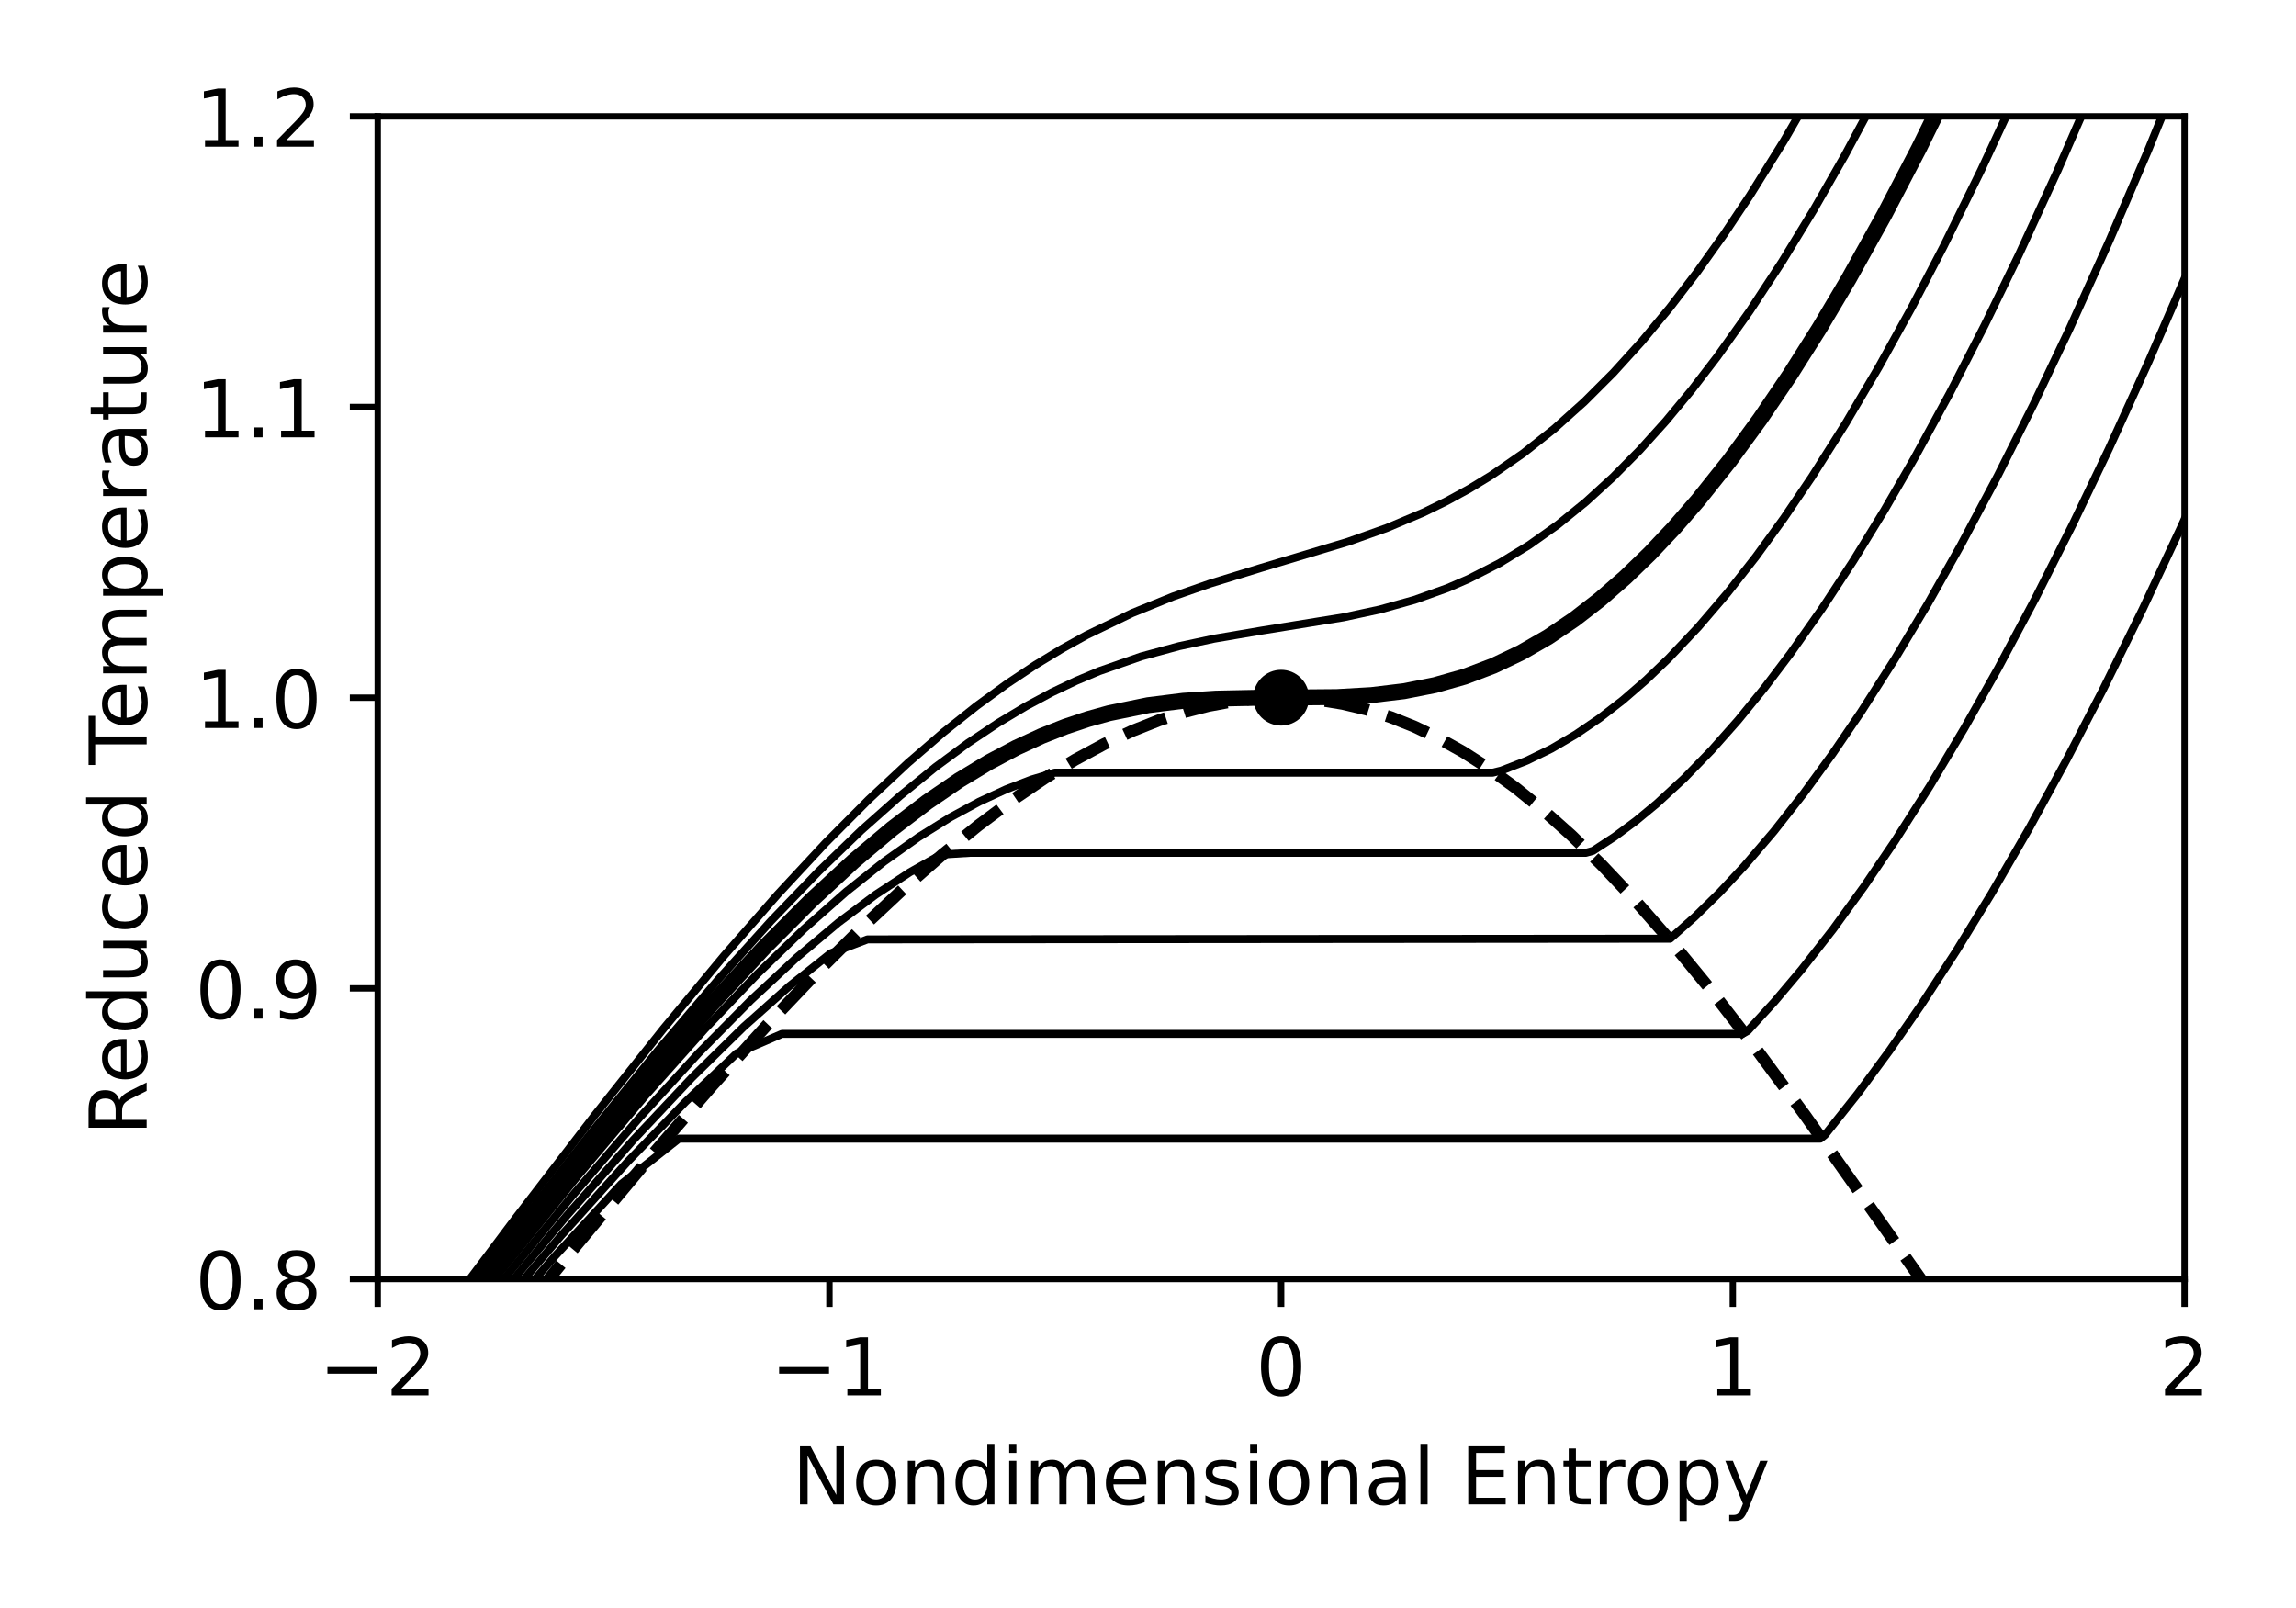
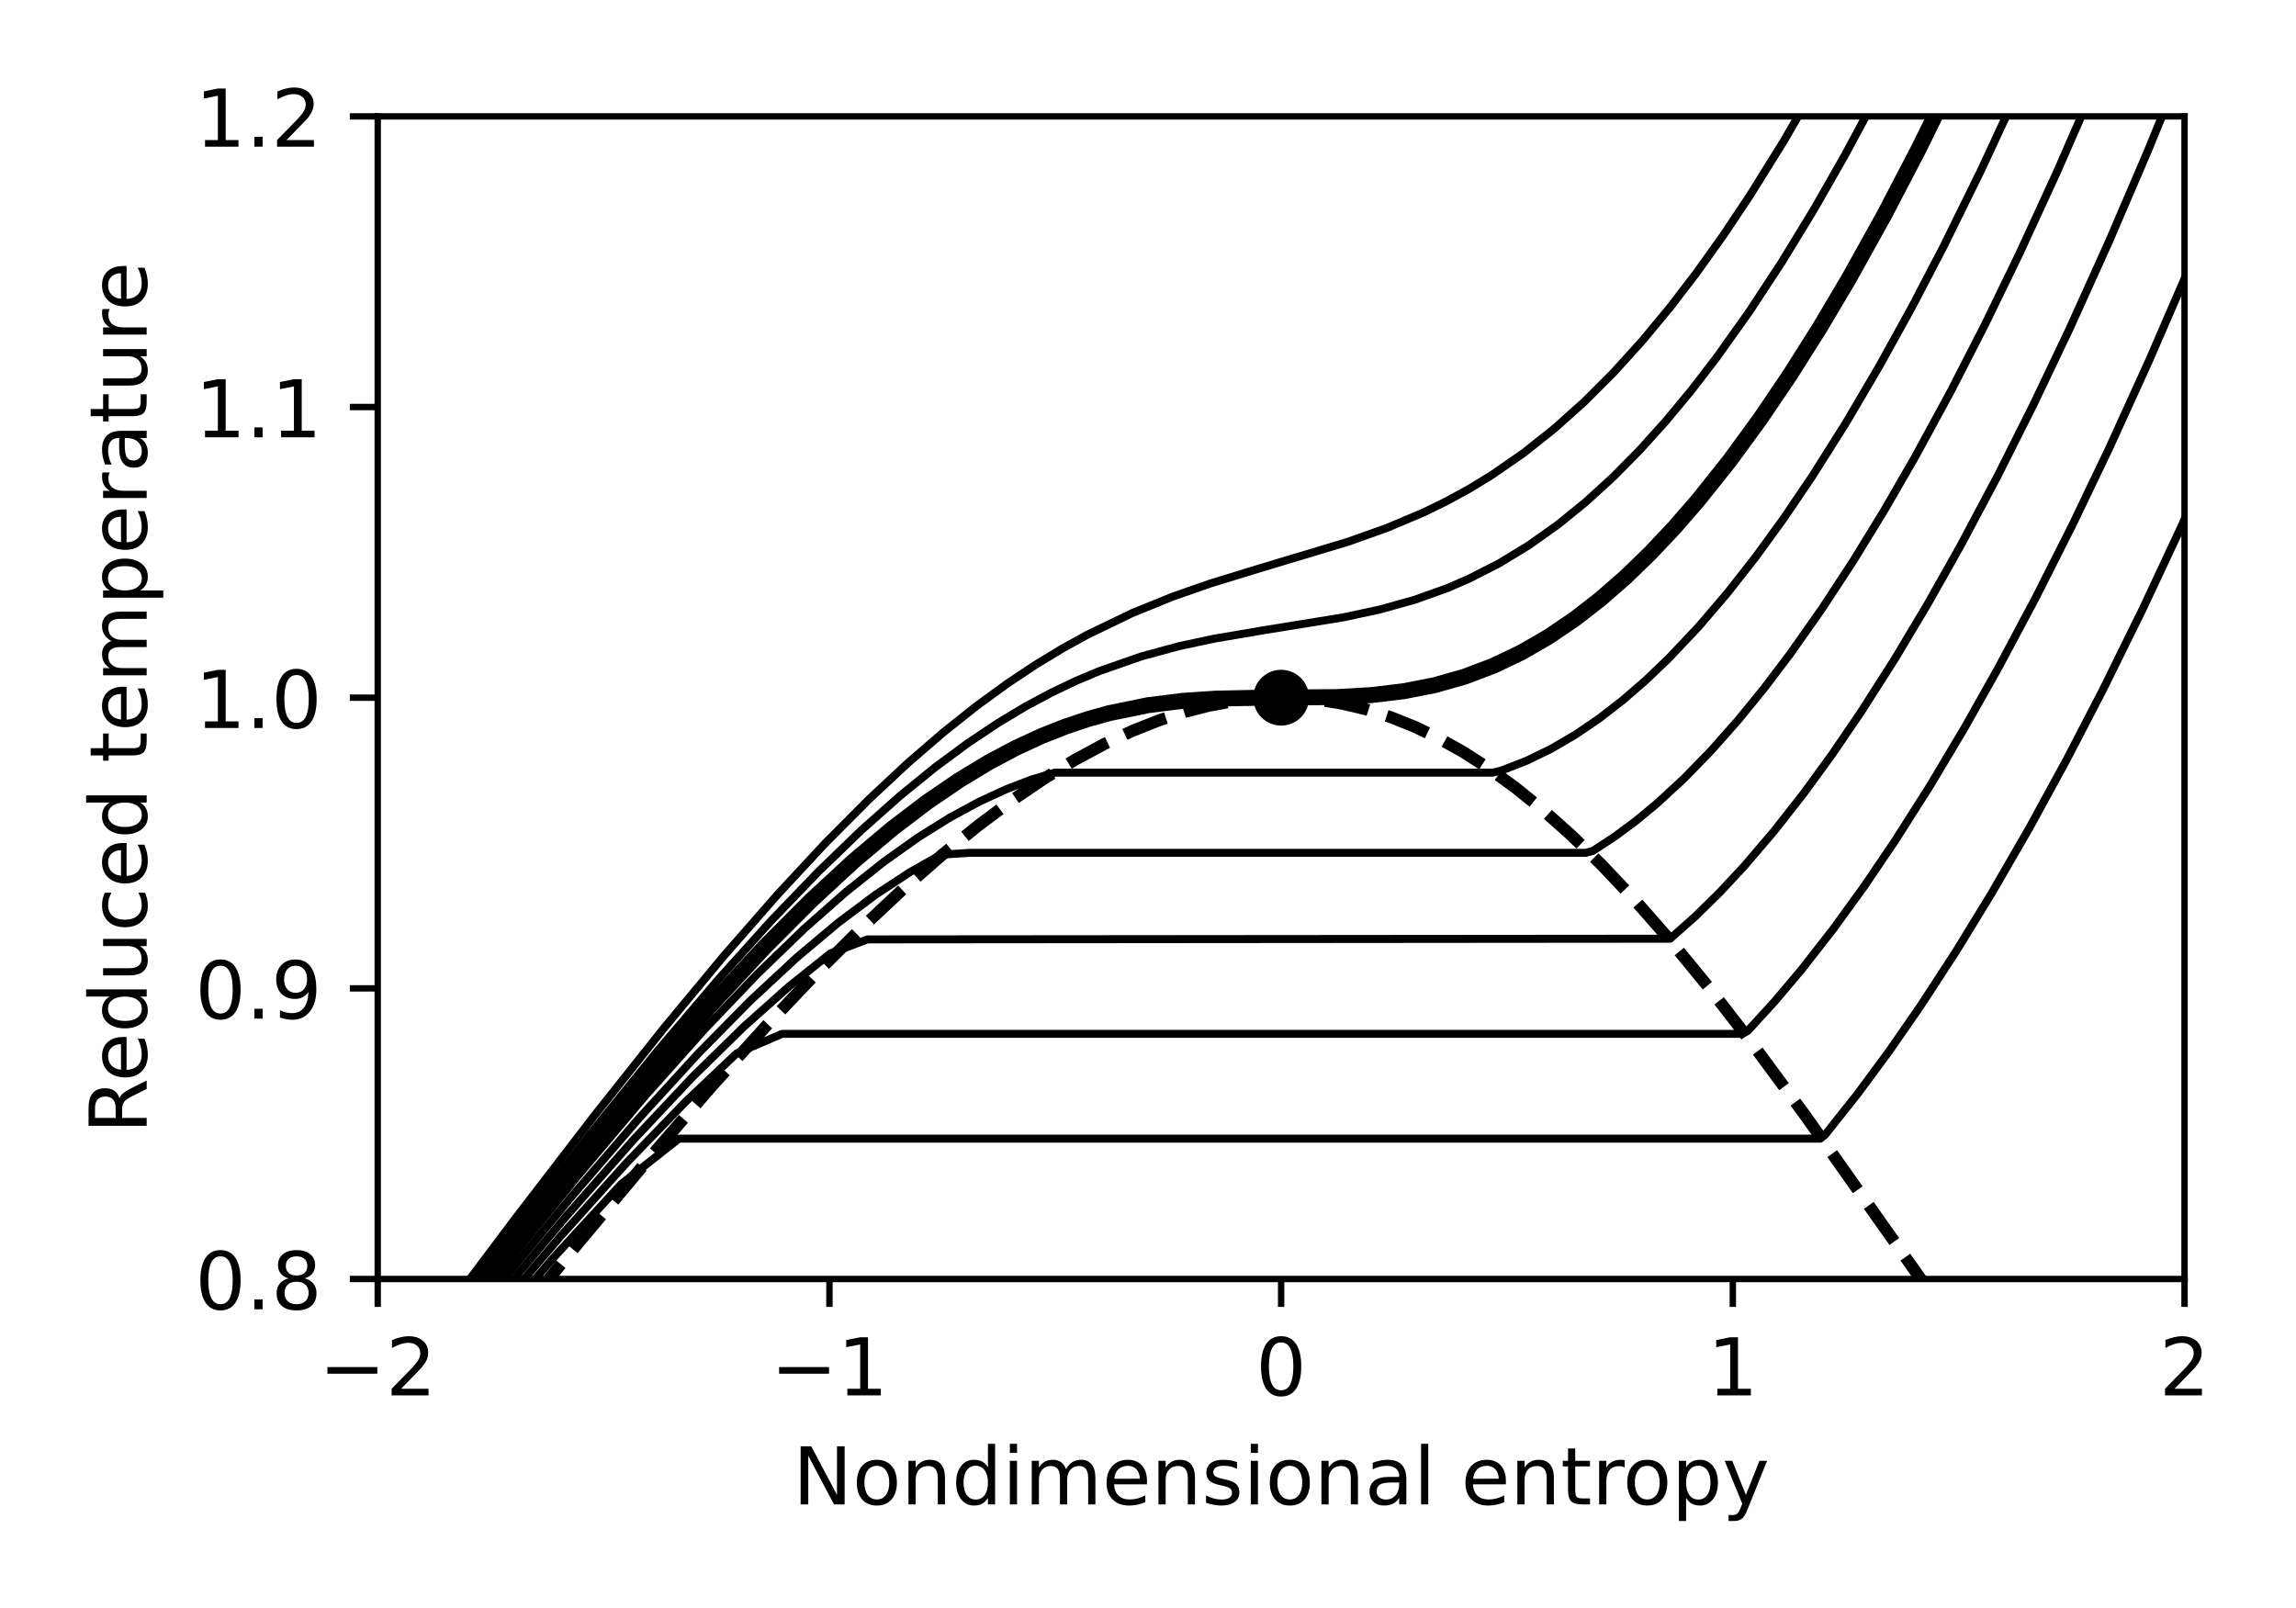
<svg xmlns="http://www.w3.org/2000/svg" xmlns:xlink="http://www.w3.org/1999/xlink" width="288pt" height="201.6pt" viewBox="0 0 288 201.6" version="1.1">
  <defs>
    <style type="text/css">*{stroke-linejoin: round; stroke-linecap: butt}</style>
  </defs>
  <g id="figure_1">
    <g id="patch_1">
      <path d="M 0 201.6  L 288 201.6  L 288 0  L 0 0  L 0 201.6  z " style="fill: none" />
    </g>
    <g id="axes_1">
      <g id="patch_2">
        <path d="M 47.381 160.444  L 274.019 160.444  L 274.019 14.599  L 47.381 14.599  L 47.381 160.444  z " style="fill: none" />
      </g>
      <g id="matplotlib.axis_1">
        <g id="xtick_1">
          <g id="line2d_1">
            <defs>
-               <path id="mbec417b711" d="M 0 0  L 0 3.5  " style="stroke: #000000; stroke-width: 0.8" />
+               <path id="me50d4da31c" d="M 0 0  L 0 3.5  " style="stroke: #000000; stroke-width: 0.8" />
            </defs>
            <g>
-               <use xlink:href="#mbec417b711" x="47.381" y="160.444" style="stroke: #000000; stroke-width: 0.8" />
+               <use xlink:href="#me50d4da31c" x="47.381" y="160.444" style="stroke: #000000; stroke-width: 0.8" />
            </g>
          </g>
          <g id="text_1">
            <g transform="translate(40.01016 175.0422) scale(0.1 -0.1)">
              <defs>
                <path id="DejaVuSans-2212" d="M 678 2272  L 4684 2272  L 4684 1741  L 678 1741  L 678 2272  z " transform="scale(0.015625)" />
                <path id="DejaVuSans-32" d="M 1228 531  L 3431 531  L 3431 0  L 469 0  L 469 531  Q 828 903 1448 1529  Q 2069 2156 2228 2338  Q 2531 2678 2651 2914  Q 2772 3150 2772 3378  Q 2772 3750 2511 3984  Q 2250 4219 1831 4219  Q 1534 4219 1204 4116  Q 875 4013 500 3803  L 500 4441  Q 881 4594 1212 4672  Q 1544 4750 1819 4750  Q 2544 4750 2975 4387  Q 3406 4025 3406 3419  Q 3406 3131 3298 2873  Q 3191 2616 2906 2266  Q 2828 2175 2409 1742  Q 1991 1309 1228 531  z " transform="scale(0.015625)" />
              </defs>
              <use xlink:href="#DejaVuSans-2212" />
              <use xlink:href="#DejaVuSans-32" x="83.789" />
            </g>
          </g>
        </g>
        <g id="xtick_2">
          <g id="line2d_2">
            <g>
-               <use xlink:href="#mbec417b711" x="104.041" y="160.444" style="stroke: #000000; stroke-width: 0.8" />
+               <use xlink:href="#me50d4da31c" x="104.041" y="160.444" style="stroke: #000000; stroke-width: 0.8" />
            </g>
          </g>
          <g id="text_2">
            <g transform="translate(96.66953 175.0422) scale(0.1 -0.1)">
              <defs>
                <path id="DejaVuSans-31" d="M 794 531  L 1825 531  L 1825 4091  L 703 3866  L 703 4441  L 1819 4666  L 2450 4666  L 2450 531  L 3481 531  L 3481 0  L 794 0  L 794 531  z " transform="scale(0.015625)" />
              </defs>
              <use xlink:href="#DejaVuSans-2212" />
              <use xlink:href="#DejaVuSans-31" x="83.789" />
            </g>
          </g>
        </g>
        <g id="xtick_3">
          <g id="line2d_3">
            <g>
-               <use xlink:href="#mbec417b711" x="160.7" y="160.444" style="stroke: #000000; stroke-width: 0.8" />
+               <use xlink:href="#me50d4da31c" x="160.7" y="160.444" style="stroke: #000000; stroke-width: 0.8" />
            </g>
          </g>
          <g id="text_3">
            <g transform="translate(157.5188 175.0422) scale(0.1 -0.1)">
              <defs>
                <path id="DejaVuSans-30" d="M 2034 4250  Q 1547 4250 1301 3770  Q 1056 3291 1056 2328  Q 1056 1369 1301 889  Q 1547 409 2034 409  Q 2525 409 2770 889  Q 3016 1369 3016 2328  Q 3016 3291 2770 3770  Q 2525 4250 2034 4250  z M 2034 4750  Q 2819 4750 3233 4129  Q 3647 3509 3647 2328  Q 3647 1150 3233 529  Q 2819 -91 2034 -91  Q 1250 -91 836 529  Q 422 1150 422 2328  Q 422 3509 836 4129  Q 1250 4750 2034 4750  z " transform="scale(0.015625)" />
              </defs>
              <use xlink:href="#DejaVuSans-30" />
            </g>
          </g>
        </g>
        <g id="xtick_4">
          <g id="line2d_4">
            <g>
-               <use xlink:href="#mbec417b711" x="217.359" y="160.444" style="stroke: #000000; stroke-width: 0.8" />
+               <use xlink:href="#me50d4da31c" x="217.359" y="160.444" style="stroke: #000000; stroke-width: 0.8" />
            </g>
          </g>
          <g id="text_4">
            <g transform="translate(214.1781 175.0422) scale(0.1 -0.1)">
              <use xlink:href="#DejaVuSans-31" />
            </g>
          </g>
        </g>
        <g id="xtick_5">
          <g id="line2d_5">
            <g>
-               <use xlink:href="#mbec417b711" x="274.019" y="160.444" style="stroke: #000000; stroke-width: 0.8" />
+               <use xlink:href="#me50d4da31c" x="274.019" y="160.444" style="stroke: #000000; stroke-width: 0.8" />
            </g>
          </g>
          <g id="text_5">
            <g transform="translate(270.8375 175.0422) scale(0.1 -0.1)">
              <use xlink:href="#DejaVuSans-32" />
            </g>
          </g>
        </g>
        <g id="text_6">
-           <g transform="translate(99.36406 188.7203) scale(0.1 -0.1)">
+           <g transform="translate(99.44688 188.7203) scale(0.1 -0.1)">
            <defs>
              <path id="DejaVuSans-4e" d="M 628 4666  L 1478 4666  L 3547 763  L 3547 4666  L 4159 4666  L 4159 0  L 3309 0  L 1241 3903  L 1241 0  L 628 0  L 628 4666  z " transform="scale(0.015625)" />
              <path id="DejaVuSans-6f" d="M 1959 3097  Q 1497 3097 1228 2736  Q 959 2375 959 1747  Q 959 1119 1226 758  Q 1494 397 1959 397  Q 2419 397 2687 759  Q 2956 1122 2956 1747  Q 2956 2369 2687 2733  Q 2419 3097 1959 3097  z M 1959 3584  Q 2709 3584 3137 3096  Q 3566 2609 3566 1747  Q 3566 888 3137 398  Q 2709 -91 1959 -91  Q 1206 -91 779 398  Q 353 888 353 1747  Q 353 2609 779 3096  Q 1206 3584 1959 3584  z " transform="scale(0.015625)" />
              <path id="DejaVuSans-6e" d="M 3513 2113  L 3513 0  L 2938 0  L 2938 2094  Q 2938 2591 2744 2837  Q 2550 3084 2163 3084  Q 1697 3084 1428 2787  Q 1159 2491 1159 1978  L 1159 0  L 581 0  L 581 3500  L 1159 3500  L 1159 2956  Q 1366 3272 1645 3428  Q 1925 3584 2291 3584  Q 2894 3584 3203 3211  Q 3513 2838 3513 2113  z " transform="scale(0.015625)" />
              <path id="DejaVuSans-64" d="M 2906 2969  L 2906 4863  L 3481 4863  L 3481 0  L 2906 0  L 2906 525  Q 2725 213 2448 61  Q 2172 -91 1784 -91  Q 1150 -91 751 415  Q 353 922 353 1747  Q 353 2572 751 3078  Q 1150 3584 1784 3584  Q 2172 3584 2448 3432  Q 2725 3281 2906 2969  z M 947 1747  Q 947 1113 1208 752  Q 1469 391 1925 391  Q 2381 391 2643 752  Q 2906 1113 2906 1747  Q 2906 2381 2643 2742  Q 2381 3103 1925 3103  Q 1469 3103 1208 2742  Q 947 2381 947 1747  z " transform="scale(0.015625)" />
              <path id="DejaVuSans-69" d="M 603 3500  L 1178 3500  L 1178 0  L 603 0  L 603 3500  z M 603 4863  L 1178 4863  L 1178 4134  L 603 4134  L 603 4863  z " transform="scale(0.015625)" />
              <path id="DejaVuSans-6d" d="M 3328 2828  Q 3544 3216 3844 3400  Q 4144 3584 4550 3584  Q 5097 3584 5394 3201  Q 5691 2819 5691 2113  L 5691 0  L 5113 0  L 5113 2094  Q 5113 2597 4934 2840  Q 4756 3084 4391 3084  Q 3944 3084 3684 2787  Q 3425 2491 3425 1978  L 3425 0  L 2847 0  L 2847 2094  Q 2847 2600 2669 2842  Q 2491 3084 2119 3084  Q 1678 3084 1418 2786  Q 1159 2488 1159 1978  L 1159 0  L 581 0  L 581 3500  L 1159 3500  L 1159 2956  Q 1356 3278 1631 3431  Q 1906 3584 2284 3584  Q 2666 3584 2933 3390  Q 3200 3197 3328 2828  z " transform="scale(0.015625)" />
              <path id="DejaVuSans-65" d="M 3597 1894  L 3597 1613  L 953 1613  Q 991 1019 1311 708  Q 1631 397 2203 397  Q 2534 397 2845 478  Q 3156 559 3463 722  L 3463 178  Q 3153 47 2828 -22  Q 2503 -91 2169 -91  Q 1331 -91 842 396  Q 353 884 353 1716  Q 353 2575 817 3079  Q 1281 3584 2069 3584  Q 2775 3584 3186 3129  Q 3597 2675 3597 1894  z M 3022 2063  Q 3016 2534 2758 2815  Q 2500 3097 2075 3097  Q 1594 3097 1305 2825  Q 1016 2553 972 2059  L 3022 2063  z " transform="scale(0.015625)" />
              <path id="DejaVuSans-73" d="M 2834 3397  L 2834 2853  Q 2591 2978 2328 3040  Q 2066 3103 1784 3103  Q 1356 3103 1142 2972  Q 928 2841 928 2578  Q 928 2378 1081 2264  Q 1234 2150 1697 2047  L 1894 2003  Q 2506 1872 2764 1633  Q 3022 1394 3022 966  Q 3022 478 2636 193  Q 2250 -91 1575 -91  Q 1294 -91 989 -36  Q 684 19 347 128  L 347 722  Q 666 556 975 473  Q 1284 391 1588 391  Q 1994 391 2212 530  Q 2431 669 2431 922  Q 2431 1156 2273 1281  Q 2116 1406 1581 1522  L 1381 1569  Q 847 1681 609 1914  Q 372 2147 372 2553  Q 372 3047 722 3315  Q 1072 3584 1716 3584  Q 2034 3584 2315 3537  Q 2597 3491 2834 3397  z " transform="scale(0.015625)" />
              <path id="DejaVuSans-61" d="M 2194 1759  Q 1497 1759 1228 1600  Q 959 1441 959 1056  Q 959 750 1161 570  Q 1363 391 1709 391  Q 2188 391 2477 730  Q 2766 1069 2766 1631  L 2766 1759  L 2194 1759  z M 3341 1997  L 3341 0  L 2766 0  L 2766 531  Q 2569 213 2275 61  Q 1981 -91 1556 -91  Q 1019 -91 701 211  Q 384 513 384 1019  Q 384 1609 779 1909  Q 1175 2209 1959 2209  L 2766 2209  L 2766 2266  Q 2766 2663 2505 2880  Q 2244 3097 1772 3097  Q 1472 3097 1187 3025  Q 903 2953 641 2809  L 641 3341  Q 956 3463 1253 3523  Q 1550 3584 1831 3584  Q 2591 3584 2966 3190  Q 3341 2797 3341 1997  z " transform="scale(0.015625)" />
              <path id="DejaVuSans-6c" d="M 603 4863  L 1178 4863  L 1178 0  L 603 0  L 603 4863  z " transform="scale(0.015625)" />
              <path id="DejaVuSans-20" transform="scale(0.015625)" />
-               <path id="DejaVuSans-45" d="M 628 4666  L 3578 4666  L 3578 4134  L 1259 4134  L 1259 2753  L 3481 2753  L 3481 2222  L 1259 2222  L 1259 531  L 3634 531  L 3634 0  L 628 0  L 628 4666  z " transform="scale(0.015625)" />
              <path id="DejaVuSans-74" d="M 1172 4494  L 1172 3500  L 2356 3500  L 2356 3053  L 1172 3053  L 1172 1153  Q 1172 725 1289 603  Q 1406 481 1766 481  L 2356 481  L 2356 0  L 1766 0  Q 1100 0 847 248  Q 594 497 594 1153  L 594 3053  L 172 3053  L 172 3500  L 594 3500  L 594 4494  L 1172 4494  z " transform="scale(0.015625)" />
              <path id="DejaVuSans-72" d="M 2631 2963  Q 2534 3019 2420 3045  Q 2306 3072 2169 3072  Q 1681 3072 1420 2755  Q 1159 2438 1159 1844  L 1159 0  L 581 0  L 581 3500  L 1159 3500  L 1159 2956  Q 1341 3275 1631 3429  Q 1922 3584 2338 3584  Q 2397 3584 2469 3576  Q 2541 3569 2628 3553  L 2631 2963  z " transform="scale(0.015625)" />
              <path id="DejaVuSans-70" d="M 1159 525  L 1159 -1331  L 581 -1331  L 581 3500  L 1159 3500  L 1159 2969  Q 1341 3281 1617 3432  Q 1894 3584 2278 3584  Q 2916 3584 3314 3078  Q 3713 2572 3713 1747  Q 3713 922 3314 415  Q 2916 -91 2278 -91  Q 1894 -91 1617 61  Q 1341 213 1159 525  z M 3116 1747  Q 3116 2381 2855 2742  Q 2594 3103 2138 3103  Q 1681 3103 1420 2742  Q 1159 2381 1159 1747  Q 1159 1113 1420 752  Q 1681 391 2138 391  Q 2594 391 2855 752  Q 3116 1113 3116 1747  z " transform="scale(0.015625)" />
              <path id="DejaVuSans-79" d="M 2059 -325  Q 1816 -950 1584 -1140  Q 1353 -1331 966 -1331  L 506 -1331  L 506 -850  L 844 -850  Q 1081 -850 1212 -737  Q 1344 -625 1503 -206  L 1606 56  L 191 3500  L 800 3500  L 1894 763  L 2988 3500  L 3597 3500  L 2059 -325  z " transform="scale(0.015625)" />
            </defs>
            <use xlink:href="#DejaVuSans-4e" />
            <use xlink:href="#DejaVuSans-6f" x="74.805" />
            <use xlink:href="#DejaVuSans-6e" x="135.986" />
            <use xlink:href="#DejaVuSans-64" x="199.365" />
            <use xlink:href="#DejaVuSans-69" x="262.842" />
            <use xlink:href="#DejaVuSans-6d" x="290.625" />
            <use xlink:href="#DejaVuSans-65" x="388.037" />
            <use xlink:href="#DejaVuSans-6e" x="449.561" />
            <use xlink:href="#DejaVuSans-73" x="512.939" />
            <use xlink:href="#DejaVuSans-69" x="565.039" />
            <use xlink:href="#DejaVuSans-6f" x="592.822" />
            <use xlink:href="#DejaVuSans-6e" x="654.004" />
            <use xlink:href="#DejaVuSans-61" x="717.383" />
            <use xlink:href="#DejaVuSans-6c" x="778.662" />
            <use xlink:href="#DejaVuSans-20" x="806.445" />
-             <use xlink:href="#DejaVuSans-45" x="838.232" />
-             <use xlink:href="#DejaVuSans-6e" x="901.416" />
-             <use xlink:href="#DejaVuSans-74" x="964.795" />
-             <use xlink:href="#DejaVuSans-72" x="1004.004" />
-             <use xlink:href="#DejaVuSans-6f" x="1042.867" />
-             <use xlink:href="#DejaVuSans-70" x="1104.049" />
-             <use xlink:href="#DejaVuSans-79" x="1167.525" />
+             <use xlink:href="#DejaVuSans-65" x="838.232" />
+             <use xlink:href="#DejaVuSans-6e" x="899.756" />
+             <use xlink:href="#DejaVuSans-74" x="963.135" />
+             <use xlink:href="#DejaVuSans-72" x="1002.344" />
+             <use xlink:href="#DejaVuSans-6f" x="1041.207" />
+             <use xlink:href="#DejaVuSans-70" x="1102.389" />
+             <use xlink:href="#DejaVuSans-79" x="1165.865" />
          </g>
        </g>
      </g>
      <g id="matplotlib.axis_2">
        <g id="ytick_1">
          <g id="line2d_6">
            <defs>
-               <path id="maa8c208ca3" d="M 0 0  L -3.5 0  " style="stroke: #000000; stroke-width: 0.8" />
+               <path id="m3d8c2e2e3a" d="M 0 0  L -3.5 0  " style="stroke: #000000; stroke-width: 0.8" />
            </defs>
            <g>
-               <use xlink:href="#maa8c208ca3" x="47.381" y="160.444" style="stroke: #000000; stroke-width: 0.8" />
+               <use xlink:href="#m3d8c2e2e3a" x="47.381" y="160.444" style="stroke: #000000; stroke-width: 0.8" />
            </g>
          </g>
          <g id="text_7">
            <g transform="translate(24.47812 164.243) scale(0.1 -0.1)">
              <defs>
                <path id="DejaVuSans-2e" d="M 684 794  L 1344 794  L 1344 0  L 684 0  L 684 794  z " transform="scale(0.015625)" />
                <path id="DejaVuSans-38" d="M 2034 2216  Q 1584 2216 1326 1975  Q 1069 1734 1069 1313  Q 1069 891 1326 650  Q 1584 409 2034 409  Q 2484 409 2743 651  Q 3003 894 3003 1313  Q 3003 1734 2745 1975  Q 2488 2216 2034 2216  z M 1403 2484  Q 997 2584 770 2862  Q 544 3141 544 3541  Q 544 4100 942 4425  Q 1341 4750 2034 4750  Q 2731 4750 3128 4425  Q 3525 4100 3525 3541  Q 3525 3141 3298 2862  Q 3072 2584 2669 2484  Q 3125 2378 3379 2068  Q 3634 1759 3634 1313  Q 3634 634 3220 271  Q 2806 -91 2034 -91  Q 1263 -91 848 271  Q 434 634 434 1313  Q 434 1759 690 2068  Q 947 2378 1403 2484  z M 1172 3481  Q 1172 3119 1398 2916  Q 1625 2713 2034 2713  Q 2441 2713 2670 2916  Q 2900 3119 2900 3481  Q 2900 3844 2670 4047  Q 2441 4250 2034 4250  Q 1625 4250 1398 4047  Q 1172 3844 1172 3481  z " transform="scale(0.015625)" />
              </defs>
              <use xlink:href="#DejaVuSans-30" />
              <use xlink:href="#DejaVuSans-2e" x="63.623" />
              <use xlink:href="#DejaVuSans-38" x="95.41" />
            </g>
          </g>
        </g>
        <g id="ytick_2">
          <g id="line2d_7">
            <g>
-               <use xlink:href="#maa8c208ca3" x="47.381" y="123.983" style="stroke: #000000; stroke-width: 0.8" />
+               <use xlink:href="#m3d8c2e2e3a" x="47.381" y="123.983" style="stroke: #000000; stroke-width: 0.8" />
            </g>
          </g>
          <g id="text_8">
            <g transform="translate(24.47812 127.7818) scale(0.1 -0.1)">
              <defs>
                <path id="DejaVuSans-39" d="M 703 97  L 703 672  Q 941 559 1184 500  Q 1428 441 1663 441  Q 2288 441 2617 861  Q 2947 1281 2994 2138  Q 2813 1869 2534 1725  Q 2256 1581 1919 1581  Q 1219 1581 811 2004  Q 403 2428 403 3163  Q 403 3881 828 4315  Q 1253 4750 1959 4750  Q 2769 4750 3195 4129  Q 3622 3509 3622 2328  Q 3622 1225 3098 567  Q 2575 -91 1691 -91  Q 1453 -91 1209 -44  Q 966 3 703 97  z M 1959 2075  Q 2384 2075 2632 2365  Q 2881 2656 2881 3163  Q 2881 3666 2632 3958  Q 2384 4250 1959 4250  Q 1534 4250 1286 3958  Q 1038 3666 1038 3163  Q 1038 2656 1286 2365  Q 1534 2075 1959 2075  z " transform="scale(0.015625)" />
              </defs>
              <use xlink:href="#DejaVuSans-30" />
              <use xlink:href="#DejaVuSans-2e" x="63.623" />
              <use xlink:href="#DejaVuSans-39" x="95.41" />
            </g>
          </g>
        </g>
        <g id="ytick_3">
          <g id="line2d_8">
            <g>
-               <use xlink:href="#maa8c208ca3" x="47.381" y="87.521" style="stroke: #000000; stroke-width: 0.8" />
+               <use xlink:href="#m3d8c2e2e3a" x="47.381" y="87.521" style="stroke: #000000; stroke-width: 0.8" />
            </g>
          </g>
          <g id="text_9">
            <g transform="translate(24.47812 91.3207) scale(0.1 -0.1)">
              <use xlink:href="#DejaVuSans-31" />
              <use xlink:href="#DejaVuSans-2e" x="63.623" />
              <use xlink:href="#DejaVuSans-30" x="95.41" />
            </g>
          </g>
        </g>
        <g id="ytick_4">
          <g id="line2d_9">
            <g>
-               <use xlink:href="#maa8c208ca3" x="47.381" y="51.06" style="stroke: #000000; stroke-width: 0.8" />
+               <use xlink:href="#m3d8c2e2e3a" x="47.381" y="51.06" style="stroke: #000000; stroke-width: 0.8" />
            </g>
          </g>
          <g id="text_10">
            <g transform="translate(24.47812 54.85957) scale(0.1 -0.1)">
              <use xlink:href="#DejaVuSans-31" />
              <use xlink:href="#DejaVuSans-2e" x="63.623" />
              <use xlink:href="#DejaVuSans-31" x="95.41" />
            </g>
          </g>
        </g>
        <g id="ytick_5">
          <g id="line2d_10">
            <g>
-               <use xlink:href="#maa8c208ca3" x="47.381" y="14.599" style="stroke: #000000; stroke-width: 0.8" />
+               <use xlink:href="#m3d8c2e2e3a" x="47.381" y="14.599" style="stroke: #000000; stroke-width: 0.8" />
            </g>
          </g>
          <g id="text_11">
            <g transform="translate(24.47812 18.39844) scale(0.1 -0.1)">
              <use xlink:href="#DejaVuSans-31" />
              <use xlink:href="#DejaVuSans-2e" x="63.623" />
              <use xlink:href="#DejaVuSans-32" x="95.41" />
            </g>
          </g>
        </g>
        <g id="text_12">
-           <g transform="translate(18.39844 142.4488) rotate(-90) scale(0.1 -0.1)">
+           <g transform="translate(18.39844 142.2051) rotate(-90) scale(0.1 -0.1)">
            <defs>
              <path id="DejaVuSans-52" d="M 2841 2188  Q 3044 2119 3236 1894  Q 3428 1669 3622 1275  L 4263 0  L 3584 0  L 2988 1197  Q 2756 1666 2539 1819  Q 2322 1972 1947 1972  L 1259 1972  L 1259 0  L 628 0  L 628 4666  L 2053 4666  Q 2853 4666 3247 4331  Q 3641 3997 3641 3322  Q 3641 2881 3436 2590  Q 3231 2300 2841 2188  z M 1259 4147  L 1259 2491  L 2053 2491  Q 2509 2491 2742 2702  Q 2975 2913 2975 3322  Q 2975 3731 2742 3939  Q 2509 4147 2053 4147  L 1259 4147  z " transform="scale(0.015625)" />
              <path id="DejaVuSans-75" d="M 544 1381  L 544 3500  L 1119 3500  L 1119 1403  Q 1119 906 1312 657  Q 1506 409 1894 409  Q 2359 409 2629 706  Q 2900 1003 2900 1516  L 2900 3500  L 3475 3500  L 3475 0  L 2900 0  L 2900 538  Q 2691 219 2414 64  Q 2138 -91 1772 -91  Q 1169 -91 856 284  Q 544 659 544 1381  z M 1991 3584  L 1991 3584  z " transform="scale(0.015625)" />
              <path id="DejaVuSans-63" d="M 3122 3366  L 3122 2828  Q 2878 2963 2633 3030  Q 2388 3097 2138 3097  Q 1578 3097 1268 2742  Q 959 2388 959 1747  Q 959 1106 1268 751  Q 1578 397 2138 397  Q 2388 397 2633 464  Q 2878 531 3122 666  L 3122 134  Q 2881 22 2623 -34  Q 2366 -91 2075 -91  Q 1284 -91 818 406  Q 353 903 353 1747  Q 353 2603 823 3093  Q 1294 3584 2113 3584  Q 2378 3584 2631 3529  Q 2884 3475 3122 3366  z " transform="scale(0.015625)" />
-               <path id="DejaVuSans-54" d="M -19 4666  L 3928 4666  L 3928 4134  L 2272 4134  L 2272 0  L 1638 0  L 1638 4134  L -19 4134  L -19 4666  z " transform="scale(0.015625)" />
            </defs>
            <use xlink:href="#DejaVuSans-52" />
            <use xlink:href="#DejaVuSans-65" x="64.982" />
            <use xlink:href="#DejaVuSans-64" x="126.506" />
            <use xlink:href="#DejaVuSans-75" x="189.982" />
            <use xlink:href="#DejaVuSans-63" x="253.361" />
            <use xlink:href="#DejaVuSans-65" x="308.342" />
            <use xlink:href="#DejaVuSans-64" x="369.865" />
            <use xlink:href="#DejaVuSans-20" x="433.342" />
-             <use xlink:href="#DejaVuSans-54" x="465.129" />
-             <use xlink:href="#DejaVuSans-65" x="509.213" />
-             <use xlink:href="#DejaVuSans-6d" x="570.736" />
-             <use xlink:href="#DejaVuSans-70" x="668.148" />
-             <use xlink:href="#DejaVuSans-65" x="731.625" />
-             <use xlink:href="#DejaVuSans-72" x="793.148" />
-             <use xlink:href="#DejaVuSans-61" x="834.262" />
-             <use xlink:href="#DejaVuSans-74" x="895.541" />
-             <use xlink:href="#DejaVuSans-75" x="934.75" />
-             <use xlink:href="#DejaVuSans-72" x="998.129" />
-             <use xlink:href="#DejaVuSans-65" x="1036.992" />
+             <use xlink:href="#DejaVuSans-74" x="465.129" />
+             <use xlink:href="#DejaVuSans-65" x="504.338" />
+             <use xlink:href="#DejaVuSans-6d" x="565.861" />
+             <use xlink:href="#DejaVuSans-70" x="663.273" />
+             <use xlink:href="#DejaVuSans-65" x="726.75" />
+             <use xlink:href="#DejaVuSans-72" x="788.273" />
+             <use xlink:href="#DejaVuSans-61" x="829.387" />
+             <use xlink:href="#DejaVuSans-74" x="890.666" />
+             <use xlink:href="#DejaVuSans-75" x="929.875" />
+             <use xlink:href="#DejaVuSans-72" x="993.254" />
+             <use xlink:href="#DejaVuSans-65" x="1032.117" />
          </g>
        </g>
      </g>
      <g id="line2d_11">
-         <path d="M 32.148 202.6  L 48.449 182.561  L 59.913 168.765  L 69.609 157.576  L 77.933 148.531  L 85.167 142.837  L 228.332 142.837  L 228.92 142.367  L 233.001 137.23  L 237.017 131.795  L 240.968 126.089  L 245.404 119.272  L 249.754 112.17  L 254.547 103.877  L 259.233 95.298  L 263.813 86.462  L 268.781 76.378  L 273.625 66.042  L 278.812 54.414  L 283.857 42.545  L 289 29.868  L 289 29.868  " clip-path="url(#pfb222cac75)" style="fill: none; stroke: #000000; stroke-linecap: square" />
+         <path d="M 32.148 202.6  L 48.449 182.561  L 59.913 168.765  L 69.609 157.576  L 77.933 148.531  L 85.167 142.837  L 228.332 142.837  L 228.92 142.367  L 233.001 137.23  L 237.017 131.795  L 240.968 126.089  L 245.404 119.272  L 249.754 112.17  L 254.547 103.877  L 259.233 95.298  L 263.813 86.462  L 268.781 76.378  L 273.625 66.042  L 278.812 54.414  L 283.857 42.545  L 289 29.868  L 289 29.868  " clip-path="url(#pad9c822fcf)" style="fill: none; stroke: #000000; stroke-linecap: square" />
      </g>
      <g id="line2d_12">
-         <path d="M 31.366 202.6  L 60.584 166.519  L 70.331 155.061  L 78.708 145.748  L 85.997 138.207  L 92.407 132.136  L 98.094 129.693  L 218.542 129.693  L 219.227 129.319  L 222.624 125.606  L 225.977 121.634  L 229.942 116.557  L 233.845 111.172  L 237.685 105.508  L 242.086 98.582  L 246.403 91.347  L 250.636 83.834  L 255.372 74.943  L 260.002 65.759  L 264.527 56.313  L 269.496 45.406  L 274.338 34.233  L 279.575 21.542  L 284.665 8.59  L 288.287 -1  L 288.287 -1  " clip-path="url(#pfb222cac75)" style="fill: none; stroke: #000000; stroke-linecap: square" />
+         <path d="M 31.366 202.6  L 60.584 166.519  L 70.331 155.061  L 78.708 145.748  L 85.997 138.207  L 92.407 132.136  L 98.094 129.693  L 218.542 129.693  L 219.227 129.319  L 222.624 125.606  L 225.977 121.634  L 229.942 116.557  L 233.845 111.172  L 237.685 105.508  L 242.086 98.582  L 246.403 91.347  L 250.636 83.834  L 255.372 74.943  L 260.002 65.759  L 264.527 56.313  L 269.496 45.406  L 274.338 34.233  L 279.575 21.542  L 284.665 8.59  L 288.287 -1  L 288.287 -1  " clip-path="url(#pad9c822fcf)" style="fill: none; stroke: #000000; stroke-linecap: square" />
      </g>
      <g id="line2d_13">
-         <path d="M 30.608 202.6  L 61.25 164.272  L 71.048 152.545  L 79.477 142.964  L 86.82 135.154  L 93.285 128.814  L 99.029 123.697  L 104.174 119.598  L 108.815 117.841  L 209.495 117.755  L 212.626 114.979  L 215.716 111.946  L 218.766 108.673  L 222.524 104.273  L 226.224 99.558  L 229.868 94.555  L 233.454 89.289  L 237.686 82.654  L 241.838 75.705  L 245.913 68.473  L 250.57 59.712  L 255.125 50.638  L 259.58 41.281  L 264.552 30.278  L 269.399 18.978  L 274.124 7.413  L 277.429 -1  L 277.429 -1  " clip-path="url(#pfb222cac75)" style="fill: none; stroke: #000000; stroke-linecap: square" />
+         <path d="M 30.608 202.6  L 61.25 164.272  L 71.048 152.545  L 79.477 142.964  L 86.82 135.154  L 93.285 128.814  L 99.029 123.697  L 104.174 119.598  L 108.815 117.841  L 209.495 117.755  L 212.626 114.979  L 215.716 111.946  L 218.766 108.673  L 222.524 104.273  L 226.224 99.558  L 229.868 94.555  L 233.454 89.289  L 237.686 82.654  L 241.838 75.705  L 245.913 68.473  L 250.57 59.712  L 255.125 50.638  L 259.58 41.281  L 264.552 30.278  L 269.399 18.978  L 274.124 7.413  L 277.429 -1  L 277.429 -1  " clip-path="url(#pad9c822fcf)" style="fill: none; stroke: #000000; stroke-linecap: square" />
      </g>
      <g id="line2d_14">
-         <path d="M 29.871 202.6  L 61.911 162.026  L 71.758 150.03  L 80.239 140.18  L 87.634 132.102  L 94.153 125.493  L 99.953 120.106  L 105.154 115.739  L 109.853 112.222  L 114.126 109.418  L 118.034 107.21  L 121.628 106.985  L 198.908 106.985  L 199.819 106.73  L 202.524 104.962  L 205.19 102.984  L 207.821 100.808  L 211.277 97.617  L 214.677 94.118  L 218.025 90.335  L 221.322 86.289  L 224.571 81.999  L 228.567 76.322  L 232.493 70.323  L 236.349 64.032  L 240.137 57.472  L 244.596 49.28  L 248.961 40.768  L 253.235 31.969  L 258.109 21.374  L 262.865 10.46  L 267.611 -1  L 267.611 -1  " clip-path="url(#pfb222cac75)" style="fill: none; stroke: #000000; stroke-linecap: square" />
+         <path d="M 29.871 202.6  L 61.911 162.026  L 71.758 150.03  L 80.239 140.18  L 87.634 132.102  L 94.153 125.493  L 99.953 120.106  L 105.154 115.739  L 109.853 112.222  L 114.126 109.418  L 118.034 107.21  L 121.628 106.985  L 198.908 106.985  L 199.819 106.73  L 202.524 104.962  L 205.19 102.984  L 207.821 100.808  L 211.277 97.617  L 214.677 94.118  L 218.025 90.335  L 221.322 86.289  L 224.571 81.999  L 228.567 76.322  L 232.493 70.323  L 236.349 64.032  L 240.137 57.472  L 244.596 49.28  L 248.961 40.768  L 253.235 31.969  L 258.109 21.374  L 262.865 10.46  L 267.611 -1  L 267.611 -1  " clip-path="url(#pad9c822fcf)" style="fill: none; stroke: #000000; stroke-linecap: square" />
      </g>
      <g id="line2d_15">
-         <path d="M 29.156 202.6  L 36.911 192.708  L 62.566 159.78  L 72.463 147.515  L 80.994 137.396  L 88.441 129.049  L 95.013 122.171  L 100.867 116.516  L 106.124 111.88  L 110.879 108.094  L 115.209 105.021  L 119.176 102.545  L 122.829 100.568  L 126.21 99.009  L 129.355 97.801  L 132.291 96.926  L 187.239 96.926  L 188.32 96.665  L 191.504 95.427  L 194.613 93.912  L 197.655 92.13  L 200.64 90.095  L 203.571 87.821  L 206.455 85.32  L 209.293 82.604  L 213.014 78.67  L 216.667 74.404  L 220.255 69.83  L 223.783 64.971  L 227.252 59.85  L 231.51 53.108  L 235.683 46.02  L 239.775 38.617  L 243.786 30.926  L 248.498 21.351  L 253.102 11.436  L 257.601 1.212  L 258.544 -1  L 258.544 -1  " clip-path="url(#pfb222cac75)" style="fill: none; stroke: #000000; stroke-linecap: square" />
+         <path d="M 29.156 202.6  L 36.911 192.708  L 62.566 159.78  L 72.463 147.515  L 80.994 137.396  L 88.441 129.049  L 95.013 122.171  L 100.867 116.516  L 106.124 111.88  L 110.879 108.094  L 115.209 105.021  L 119.176 102.545  L 122.829 100.568  L 126.21 99.009  L 129.355 97.801  L 132.291 96.926  L 187.239 96.926  L 188.32 96.665  L 191.504 95.427  L 194.613 93.912  L 197.655 92.13  L 200.64 90.095  L 203.571 87.821  L 206.455 85.32  L 209.293 82.604  L 213.014 78.67  L 216.667 74.404  L 220.255 69.83  L 223.783 64.971  L 227.252 59.85  L 231.51 53.108  L 235.683 46.02  L 239.775 38.617  L 243.786 30.926  L 248.498 21.351  L 253.102 11.436  L 257.601 1.212  L 258.544 -1  L 258.544 -1  " clip-path="url(#pad9c822fcf)" style="fill: none; stroke: #000000; stroke-linecap: square" />
      </g>
      <g id="line2d_16">
-         <path d="M 28.462 202.6  L 37.468 190.999  L 63.217 157.534  L 73.162 145  L 81.742 134.612  L 89.24 125.996  L 95.864 118.85  L 101.771 112.926  L 107.082 108.02  L 111.893 103.966  L 116.279 100.625  L 120.303 97.879  L 124.014 95.633  L 127.454 93.806  L 130.657 92.329  L 133.654 91.145  L 136.468 90.204  L 139.12 89.466  L 144.01 88.461  L 148.441 87.907  L 152.502 87.64  L 158.041 87.526  L 167.698 87.444  L 172.023 87.195  L 176.105 86.706  L 179.991 85.942  L 183.716 84.882  L 187.309 83.523  L 190.79 81.865  L 194.175 79.916  L 197.476 77.685  L 200.704 75.184  L 203.867 72.426  L 206.97 69.424  L 210.018 66.19  L 213.016 62.738  L 216.94 57.817  L 220.786 52.556  L 224.558 46.981  L 228.261 41.117  L 231.897 34.984  L 236.351 26.971  L 240.71 18.606  L 244.975 9.919  L 249.15 0.94  L 250.024 -1  L 250.024 -1  " clip-path="url(#pfb222cac75)" style="fill: none; stroke: #000000; stroke-width: 2; stroke-linecap: square" />
+         <path d="M 28.462 202.6  L 37.468 190.999  L 63.217 157.534  L 73.162 145  L 81.742 134.612  L 89.24 125.996  L 95.864 118.85  L 101.771 112.926  L 107.082 108.02  L 111.893 103.966  L 116.279 100.625  L 120.303 97.879  L 124.014 95.633  L 127.454 93.806  L 130.657 92.329  L 133.654 91.145  L 136.468 90.204  L 139.12 89.466  L 144.01 88.461  L 148.441 87.907  L 152.502 87.64  L 158.041 87.526  L 167.698 87.444  L 172.023 87.195  L 176.105 86.706  L 179.991 85.942  L 183.716 84.882  L 187.309 83.523  L 190.79 81.865  L 194.175 79.916  L 197.476 77.685  L 200.704 75.184  L 203.867 72.426  L 206.97 69.424  L 210.018 66.19  L 213.016 62.738  L 216.94 57.817  L 220.786 52.556  L 224.558 46.981  L 228.261 41.117  L 231.897 34.984  L 236.351 26.971  L 240.71 18.606  L 244.975 9.919  L 249.15 0.94  L 250.024 -1  L 250.024 -1  " clip-path="url(#pad9c822fcf)" style="fill: none; stroke: #000000; stroke-width: 2; stroke-linecap: square" />
      </g>
      <g id="line2d_17">
-         <path d="M 27.787 202.6  L 38.023 189.29  L 63.862 155.287  L 73.855 142.485  L 82.484 131.828  L 90.032 122.944  L 96.707 115.529  L 102.666 109.335  L 108.03 104.161  L 112.894 99.838  L 117.336 96.228  L 121.415 93.214  L 125.182 90.699  L 128.679 88.603  L 131.94 86.857  L 134.995 85.404  L 137.867 84.195  L 143.147 82.348  L 147.916 81.054  L 152.273 80.123  L 158.201 79.112  L 168.501 77.443  L 173.102 76.454  L 177.438 75.244  L 181.561 73.768  L 184.211 72.623  L 188.06 70.658  L 191.78 68.392  L 195.39 65.83  L 198.903 62.979  L 202.332 59.85  L 205.686 56.456  L 208.971 52.809  L 212.194 48.921  L 215.358 44.807  L 219.494 38.99  L 223.54 32.82  L 227.502 26.324  L 231.385 19.527  L 235.192 12.45  L 239.849 3.244  L 241.898 -1  L 241.898 -1  " clip-path="url(#pfb222cac75)" style="fill: none; stroke: #000000; stroke-linecap: square" />
+         <path d="M 27.787 202.6  L 38.023 189.29  L 63.862 155.287  L 73.855 142.485  L 82.484 131.828  L 90.032 122.944  L 96.707 115.529  L 102.666 109.335  L 108.03 104.161  L 112.894 99.838  L 117.336 96.228  L 121.415 93.214  L 125.182 90.699  L 128.679 88.603  L 131.94 86.857  L 134.995 85.404  L 137.867 84.195  L 143.147 82.348  L 147.916 81.054  L 152.273 80.123  L 158.201 79.112  L 168.501 77.443  L 173.102 76.454  L 177.438 75.244  L 181.561 73.768  L 184.211 72.623  L 188.06 70.658  L 191.78 68.392  L 195.39 65.83  L 198.903 62.979  L 202.332 59.85  L 205.686 56.456  L 208.971 52.809  L 212.194 48.921  L 215.358 44.807  L 219.494 38.99  L 223.54 32.82  L 227.502 26.324  L 231.385 19.527  L 235.192 12.45  L 239.849 3.244  L 241.898 -1  L 241.898 -1  " clip-path="url(#pad9c822fcf)" style="fill: none; stroke: #000000; stroke-linecap: square" />
      </g>
      <g id="line2d_18">
-         <path d="M 27.132 202.6  L 38.573 187.582  L 64.503 153.041  L 74.543 139.97  L 83.22 129.044  L 90.817 119.891  L 97.542 112.207  L 103.551 105.745  L 108.967 100.302  L 113.885 95.711  L 118.379 91.831  L 122.512 88.548  L 126.334 85.765  L 129.887 83.4  L 133.204 81.386  L 136.315 79.663  L 142.013 76.909  L 147.138 74.829  L 151.806 73.2  L 158.136 71.255  L 169.087 67.962  L 173.963 66.226  L 178.551 64.29  L 181.477 62.86  L 184.315 61.307  L 187.073 59.625  L 191.081 56.853  L 194.956 53.781  L 198.716 50.412  L 202.375 46.755  L 205.944 42.82  L 209.433 38.619  L 212.849 34.165  L 216.197 29.472  L 219.483 24.551  L 223.772 17.659  L 227.964 10.414  L 232.064 2.842  L 234.052 -1  L 234.052 -1  " clip-path="url(#pfb222cac75)" style="fill: none; stroke: #000000; stroke-linecap: square" />
+         <path d="M 27.132 202.6  L 38.573 187.582  L 64.503 153.041  L 74.543 139.97  L 83.22 129.044  L 90.817 119.891  L 97.542 112.207  L 103.551 105.745  L 108.967 100.302  L 113.885 95.711  L 118.379 91.831  L 122.512 88.548  L 126.334 85.765  L 129.887 83.4  L 133.204 81.386  L 136.315 79.663  L 142.013 76.909  L 147.138 74.829  L 151.806 73.2  L 158.136 71.255  L 169.087 67.962  L 173.963 66.226  L 178.551 64.29  L 181.477 62.86  L 184.315 61.307  L 187.073 59.625  L 191.081 56.853  L 194.956 53.781  L 198.716 50.412  L 202.375 46.755  L 205.944 42.82  L 209.433 38.619  L 212.849 34.165  L 216.197 29.472  L 219.483 24.551  L 223.772 17.659  L 227.964 10.414  L 232.064 2.842  L 234.052 -1  L 234.052 -1  " clip-path="url(#pad9c822fcf)" style="fill: none; stroke: #000000; stroke-linecap: square" />
      </g>
      <g id="line2d_19">
        <defs>
-           <path id="mf8af77723a" d="M 0 3  C 0.796 3 1.559 2.684 2.121 2.121  C 2.684 1.559 3 0.796 3 0  C 3 -0.796 2.684 -1.559 2.121 -2.121  C 1.559 -2.684 0.796 -3 0 -3  C -0.796 -3 -1.559 -2.684 -2.121 -2.121  C -2.684 -1.559 -3 -0.796 -3 0  C -3 0.796 -2.684 1.559 -2.121 2.121  C -1.559 2.684 -0.796 3 0 3  z " style="stroke: #000000" />
+           <path id="m883febe5a8" d="M 0 3  C 0.796 3 1.559 2.684 2.121 2.121  C 2.684 1.559 3 0.796 3 0  C 3 -0.796 2.684 -1.559 2.121 -2.121  C 1.559 -2.684 0.796 -3 0 -3  C -0.796 -3 -1.559 -2.684 -2.121 -2.121  C -2.684 -1.559 -3 -0.796 -3 0  C -3 0.796 -2.684 1.559 -2.121 2.121  C -1.559 2.684 -0.796 3 0 3  z " style="stroke: #000000" />
        </defs>
-         <g clip-path="url(#pfb222cac75)">
-           <use xlink:href="#mf8af77723a" x="160.7" y="87.521" style="stroke: #000000" />
+         <g clip-path="url(#pad9c822fcf)">
+           <use xlink:href="#m883febe5a8" x="160.7" y="87.521" style="stroke: #000000" />
        </g>
      </g>
      <g id="line2d_20">
-         <path d="M 56.829 175.236  L 71.614 157.04  L 81.396 145.346  L 89.369 136.152  L 96.3 128.491  L 102.525 121.937  L 108.15 116.332  L 113.32 111.486  L 118.161 107.247  L 122.702 103.562  L 126.959 100.39  L 131.036 97.628  L 134.826 95.322  L 138.549 93.316  L 142.082 91.666  L 145.38 90.358  L 148.561 89.321  L 151.577 88.547  L 154.698 87.969  L 157.505 87.649  L 158.444 87.585  L 158.444 87.585  " clip-path="url(#pfb222cac75)" style="fill: none; stroke-dasharray: 5.55,2.4; stroke-dashoffset: 0; stroke: #000000; stroke-width: 1.5" />
+         <path d="M 56.829 175.236  L 71.614 157.04  L 81.396 145.346  L 89.369 136.152  L 96.3 128.491  L 102.525 121.937  L 108.15 116.332  L 113.32 111.486  L 118.161 107.247  L 122.702 103.562  L 126.959 100.39  L 131.036 97.628  L 134.826 95.322  L 138.549 93.316  L 142.082 91.666  L 145.38 90.358  L 148.561 89.321  L 151.577 88.547  L 154.698 87.969  L 157.505 87.649  L 158.444 87.585  L 158.444 87.585  " clip-path="url(#pad9c822fcf)" style="fill: none; stroke-dasharray: 5.55,2.4; stroke-dashoffset: 0; stroke: #000000; stroke-width: 1.5" />
      </g>
      <g id="line2d_21">
-         <path d="M 251.355 175.236  L 240.445 159.751  L 226.482 139.988  L 219.741 130.844  L 214.246 123.751  L 209.383 117.83  L 204.948 112.776  L 200.905 108.497  L 197.095 104.779  L 193.51 101.58  L 190.066 98.795  L 186.766 96.402  L 183.512 94.315  L 180.419 92.588  L 177.392 91.141  L 174.448 89.968  L 171.402 88.998  L 168.44 88.29  L 165.706 87.841  L 162.944 87.585  L 162.944 87.585  " clip-path="url(#pfb222cac75)" style="fill: none; stroke-dasharray: 5.55,2.4; stroke-dashoffset: 0; stroke: #000000; stroke-width: 1.5" />
+         <path d="M 251.355 175.236  L 240.445 159.751  L 226.482 139.988  L 219.741 130.844  L 214.246 123.751  L 209.383 117.83  L 204.948 112.776  L 200.905 108.497  L 197.095 104.779  L 193.51 101.58  L 190.066 98.795  L 186.766 96.402  L 183.512 94.315  L 180.419 92.588  L 177.392 91.141  L 174.448 89.968  L 171.402 88.998  L 168.44 88.29  L 165.706 87.841  L 162.944 87.585  L 162.944 87.585  " clip-path="url(#pad9c822fcf)" style="fill: none; stroke-dasharray: 5.55,2.4; stroke-dashoffset: 0; stroke: #000000; stroke-width: 1.5" />
      </g>
      <g id="patch_3">
        <path d="M 47.381 160.444  L 47.381 14.599  " style="fill: none; stroke: #000000; stroke-width: 0.8; stroke-linejoin: miter; stroke-linecap: square" />
      </g>
      <g id="patch_4">
        <path d="M 274.019 160.444  L 274.019 14.599  " style="fill: none; stroke: #000000; stroke-width: 0.8; stroke-linejoin: miter; stroke-linecap: square" />
      </g>
      <g id="patch_5">
        <path d="M 47.381 160.444  L 274.019 160.444  " style="fill: none; stroke: #000000; stroke-width: 0.8; stroke-linejoin: miter; stroke-linecap: square" />
      </g>
      <g id="patch_6">
        <path d="M 47.381 14.599  L 274.019 14.599  " style="fill: none; stroke: #000000; stroke-width: 0.8; stroke-linejoin: miter; stroke-linecap: square" />
      </g>
    </g>
  </g>
  <defs>
-     <clipPath id="pfb222cac75">
+     <clipPath id="pad9c822fcf">
      <rect x="47.381" y="14.599" width="226.637" height="145.845" />
    </clipPath>
  </defs>
</svg>
